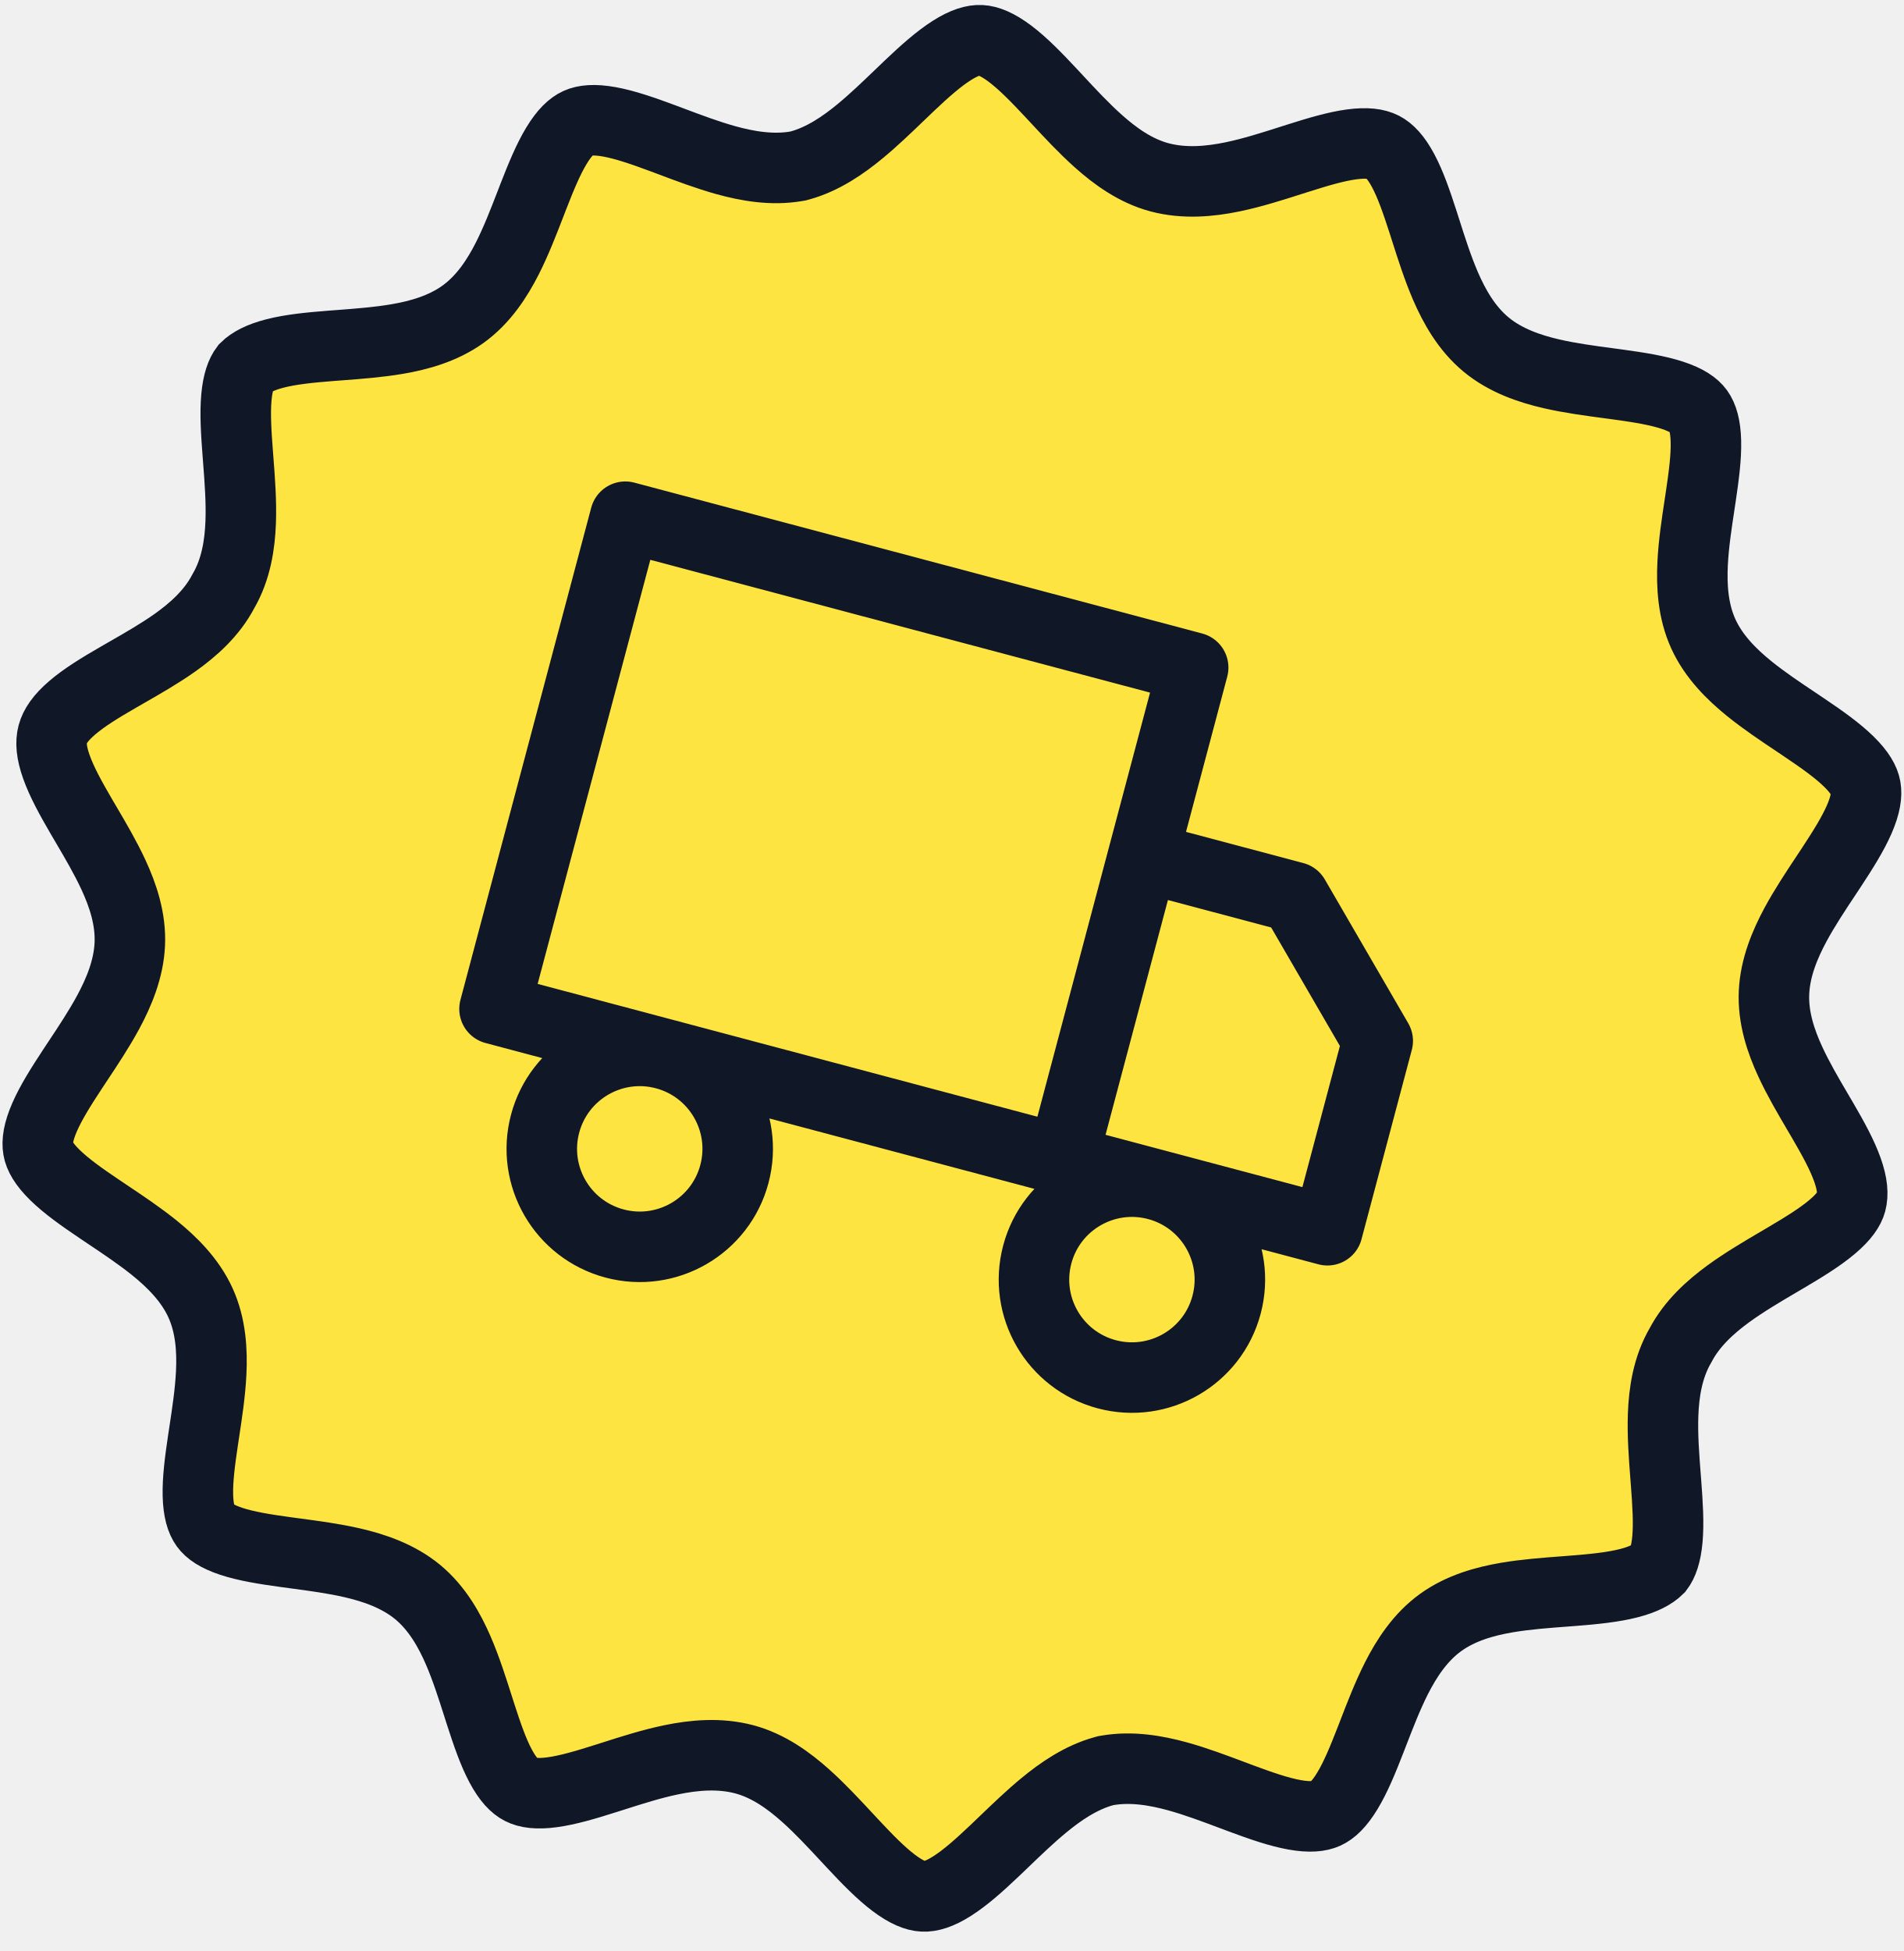
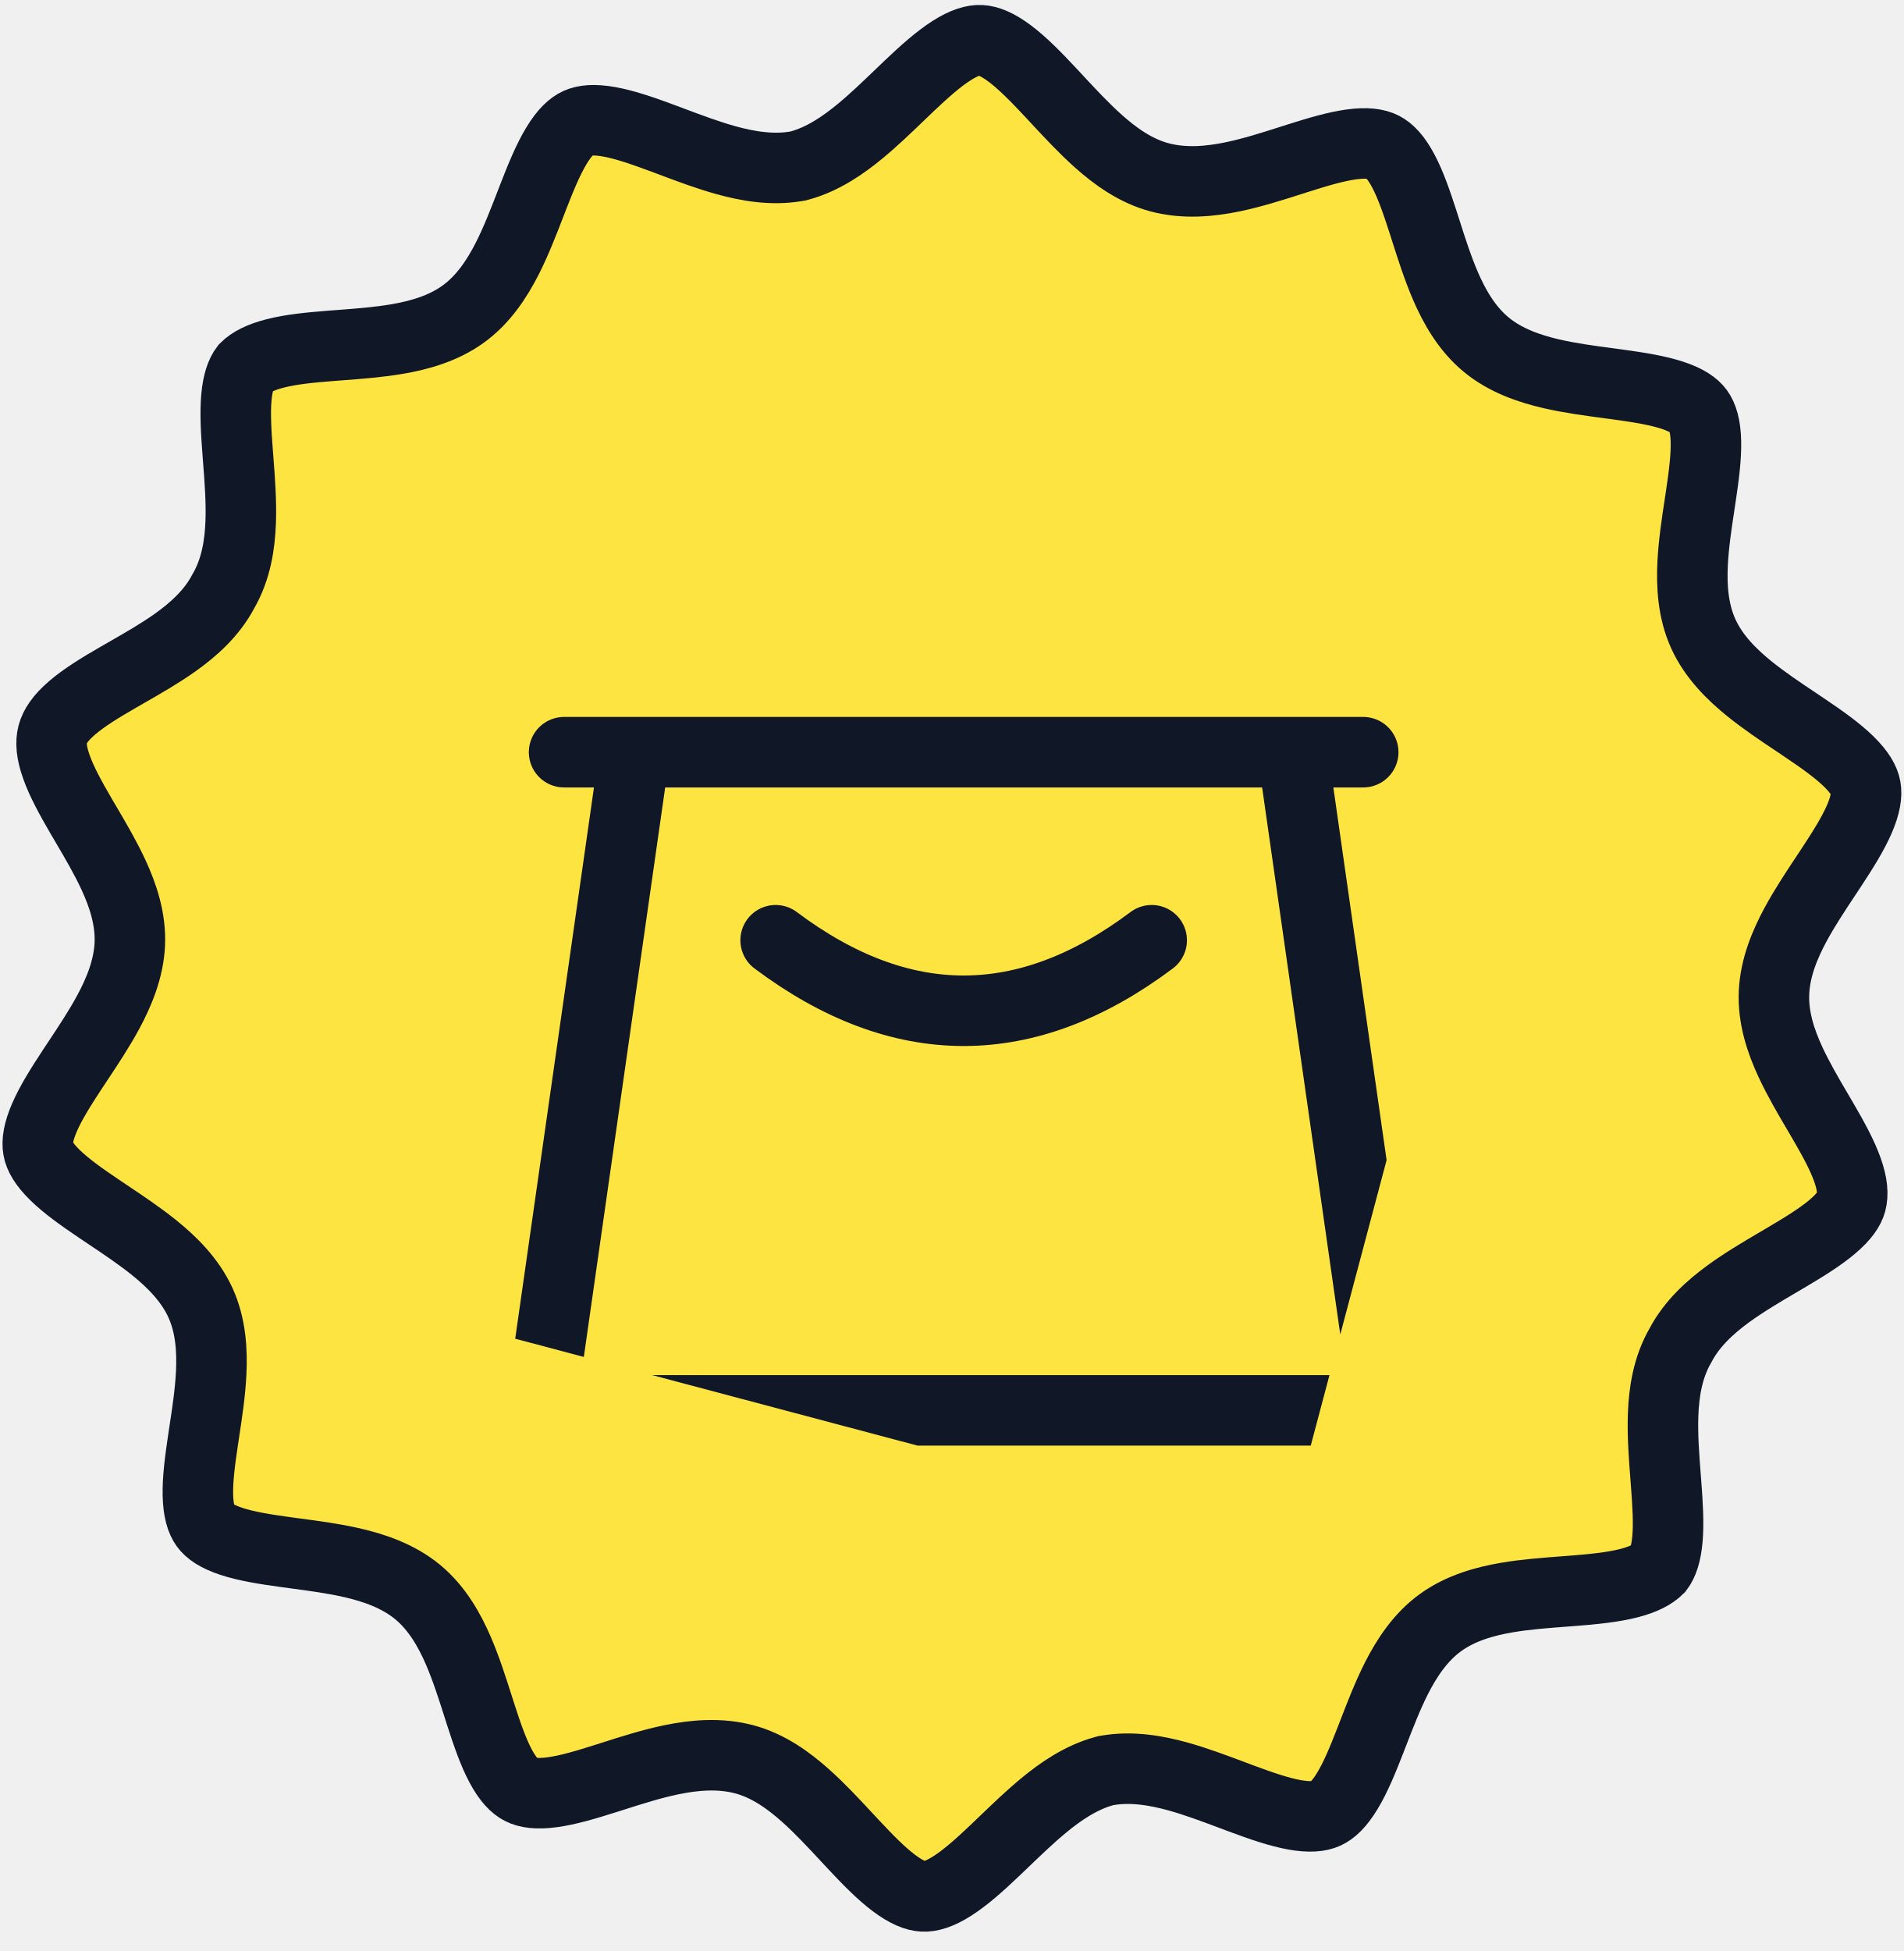
<svg xmlns="http://www.w3.org/2000/svg" width="81" height="83" viewBox="0 0 81 83" fill="none">
  <path d="M33.885 7.073L33.956 7.061L34.025 7.042C35.016 6.771 35.884 6.17 36.602 5.576C37.167 5.11 37.738 4.561 38.261 4.059C38.404 3.921 38.544 3.787 38.678 3.659C39.345 3.027 39.929 2.509 40.486 2.154C41.039 1.802 41.431 1.698 41.727 1.712C42.031 1.727 42.429 1.876 42.976 2.288C43.523 2.701 44.084 3.274 44.723 3.958C44.81 4.051 44.899 4.146 44.989 4.244C45.528 4.824 46.124 5.465 46.732 6.006C47.438 6.636 48.307 7.271 49.335 7.544C50.398 7.826 51.483 7.721 52.434 7.525C53.277 7.351 54.144 7.074 54.916 6.827C55.013 6.796 55.109 6.766 55.203 6.736C56.09 6.454 56.84 6.233 57.503 6.143C58.159 6.055 58.565 6.12 58.834 6.257C59.099 6.392 59.389 6.678 59.7 7.262C60.014 7.851 60.27 8.589 60.554 9.47C60.59 9.583 60.627 9.7 60.665 9.818C60.904 10.568 61.171 11.405 61.496 12.159C61.873 13.032 62.399 13.973 63.23 14.66C64.058 15.344 65.082 15.689 66.009 15.903C66.799 16.085 67.659 16.2 68.433 16.303C68.57 16.322 68.704 16.339 68.834 16.357C69.754 16.483 70.526 16.609 71.156 16.816C71.78 17.022 72.097 17.255 72.262 17.482C72.434 17.72 72.564 18.109 72.58 18.777C72.596 19.449 72.496 20.228 72.359 21.144C72.343 21.253 72.326 21.363 72.309 21.476C72.189 22.263 72.056 23.141 72.015 23.97C71.968 24.916 72.025 25.991 72.472 26.969C72.915 27.941 73.685 28.698 74.423 29.296C75.047 29.801 75.763 30.28 76.41 30.712C76.532 30.794 76.651 30.874 76.766 30.952C77.541 31.473 78.184 31.932 78.662 32.401C79.139 32.868 79.326 33.224 79.375 33.505C79.429 33.813 79.374 34.237 79.104 34.858C78.832 35.48 78.413 36.151 77.903 36.925C77.832 37.032 77.76 37.141 77.686 37.253C77.253 37.905 76.775 38.627 76.39 39.34C75.942 40.173 75.528 41.157 75.478 42.213C75.426 43.294 75.774 44.311 76.171 45.169C76.507 45.897 76.942 46.638 77.333 47.303C77.403 47.422 77.471 47.537 77.537 47.65C78 48.445 78.374 49.128 78.599 49.76C78.821 50.382 78.846 50.816 78.758 51.149C78.687 51.413 78.474 51.752 77.96 52.187C77.446 52.623 76.773 53.039 75.968 53.514C75.874 53.57 75.778 53.626 75.681 53.683C74.987 54.091 74.215 54.545 73.537 55.039C72.779 55.592 71.988 56.299 71.498 57.234C70.951 58.173 70.793 59.239 70.759 60.188C70.727 61.065 70.8 61.999 70.864 62.828C70.871 62.911 70.877 62.993 70.883 63.073C70.955 64.011 71.003 64.805 70.942 65.485C70.884 66.129 70.74 66.507 70.565 66.738C70.319 66.981 69.926 67.192 69.295 67.353C68.629 67.523 67.842 67.604 66.924 67.676C66.797 67.686 66.668 67.696 66.536 67.706C65.76 67.764 64.902 67.829 64.109 67.964C63.182 68.122 62.159 68.403 61.3 69.02C60.426 69.648 59.843 70.553 59.414 71.397C59.039 72.138 58.719 72.966 58.432 73.709C58.391 73.815 58.35 73.919 58.311 74.022C57.975 74.885 57.675 75.611 57.327 76.186C56.981 76.758 56.676 77.032 56.408 77.153C56.137 77.275 55.729 77.323 55.075 77.206C54.418 77.087 53.676 76.833 52.81 76.511C52.68 76.463 52.547 76.413 52.412 76.362C51.689 76.09 50.89 75.79 50.121 75.576C49.208 75.323 48.157 75.136 47.115 75.316L47.044 75.328L46.975 75.347C45.984 75.618 45.116 76.219 44.398 76.813C43.833 77.279 43.262 77.828 42.739 78.33C42.596 78.468 42.456 78.602 42.321 78.73C41.655 79.362 41.071 79.88 40.514 80.235C39.961 80.587 39.569 80.691 39.273 80.677C38.969 80.662 38.571 80.513 38.024 80.101C37.477 79.688 36.916 79.115 36.277 78.431C36.19 78.338 36.101 78.243 36.011 78.145C35.472 77.566 34.876 76.924 34.268 76.383C33.562 75.753 32.693 75.118 31.665 74.845C30.602 74.563 29.517 74.668 28.566 74.864C27.723 75.038 26.856 75.315 26.084 75.562C25.987 75.593 25.891 75.623 25.797 75.653C24.91 75.935 24.16 76.156 23.497 76.246C22.841 76.335 22.436 76.269 22.166 76.132C21.901 75.997 21.611 75.711 21.3 75.127C20.986 74.538 20.73 73.8 20.446 72.919C20.41 72.806 20.373 72.689 20.335 72.571C20.096 71.821 19.829 70.984 19.504 70.23C19.127 69.358 18.601 68.416 17.77 67.729C16.942 67.046 15.918 66.7 14.991 66.486C14.201 66.304 13.341 66.189 12.567 66.086C12.43 66.067 12.297 66.05 12.166 66.032C11.246 65.906 10.474 65.78 9.844 65.573C9.22 65.367 8.903 65.134 8.738 64.907C8.566 64.669 8.436 64.28 8.42 63.612C8.404 62.94 8.504 62.161 8.641 61.245C8.657 61.136 8.674 61.026 8.691 60.913C8.811 60.126 8.944 59.248 8.985 58.419C9.032 57.473 8.975 56.398 8.528 55.42C8.085 54.449 7.315 53.691 6.577 53.093C5.953 52.589 5.237 52.109 4.59 51.677C4.468 51.595 4.349 51.515 4.234 51.437C3.459 50.916 2.816 50.457 2.337 49.988C1.861 49.521 1.674 49.165 1.625 48.883C1.571 48.576 1.626 48.152 1.896 47.531C2.167 46.909 2.587 46.238 3.097 45.464C3.168 45.357 3.24 45.248 3.314 45.136C3.747 44.484 4.225 43.763 4.61 43.049C5.058 42.216 5.472 41.232 5.522 40.176C5.574 39.096 5.226 38.078 4.829 37.22C4.493 36.492 4.058 35.751 3.667 35.086C3.597 34.968 3.529 34.852 3.463 34.739C3 33.944 2.626 33.261 2.401 32.629C2.179 32.007 2.154 31.573 2.242 31.24C2.331 30.907 2.568 30.543 3.069 30.113C3.578 29.676 4.242 29.268 5.039 28.808C5.152 28.743 5.269 28.676 5.387 28.608C6.057 28.224 6.803 27.797 7.456 27.333C8.214 26.793 9.008 26.096 9.502 25.155C10.049 24.215 10.207 23.15 10.241 22.201C10.273 21.324 10.2 20.39 10.136 19.561C10.129 19.478 10.123 19.396 10.117 19.316C10.045 18.378 9.997 17.584 10.058 16.904C10.116 16.26 10.26 15.882 10.435 15.651C10.681 15.408 11.074 15.197 11.705 15.036C12.37 14.866 13.158 14.785 14.076 14.713C14.203 14.703 14.332 14.694 14.464 14.684C15.24 14.625 16.098 14.56 16.891 14.425C17.818 14.267 18.841 13.986 19.7 13.369C20.574 12.741 21.157 11.836 21.586 10.992C21.961 10.251 22.281 9.423 22.568 8.681C22.609 8.574 22.65 8.47 22.689 8.367C23.025 7.504 23.326 6.778 23.673 6.203C24.018 5.631 24.324 5.357 24.592 5.236C24.863 5.114 25.271 5.066 25.925 5.183C26.582 5.302 27.324 5.556 28.19 5.878C28.32 5.926 28.453 5.976 28.588 6.027C29.311 6.299 30.11 6.599 30.879 6.813C31.792 7.066 32.843 7.253 33.885 7.073Z" fill="#FEE440" stroke="#101828" stroke-width="3" />
  <g clip-path="url(#clip0_0_1)">
    <rect width="40" height="40" transform="translate(26.2764 16.7217) rotate(14.8787)" fill="#FEE440" />
-     <path d="M45.202 49.342L50.765 28.401L26.604 21.982L21.04 42.922L45.202 49.342ZM45.202 49.342L56.477 52.337L58.617 44.283L55.069 38.167L48.626 36.455L45.202 49.342ZM31.246 49.945C30.655 52.169 28.373 53.493 26.149 52.902C23.925 52.311 22.601 50.029 23.192 47.805C23.783 45.581 26.065 44.257 28.289 44.848C30.513 45.439 31.837 47.721 31.246 49.945ZM52.186 55.508C51.595 57.732 49.313 59.056 47.089 58.465C44.865 57.874 43.541 55.593 44.132 53.368C44.723 51.145 47.005 49.821 49.229 50.411C51.453 51.002 52.777 53.284 52.186 55.508Z" stroke="#101828" stroke-width="3" stroke-linecap="round" stroke-linejoin="round" />
+     <path d="M24 32 L58 32 M27 32 L23 60 M55 32 L59 60 M23 60 L59 60 M33 40 Q41 46 49 40" fill="none" stroke="#101828" stroke-width="3" stroke-linecap="round" stroke-linejoin="round" />
  </g>
  <defs>
    <clipPath id="clip0_0_1">
      <rect width="40" height="40" fill="white" transform="translate(26.2764 16.7217) rotate(14.8787)" />
    </clipPath>
  </defs>
</svg>
